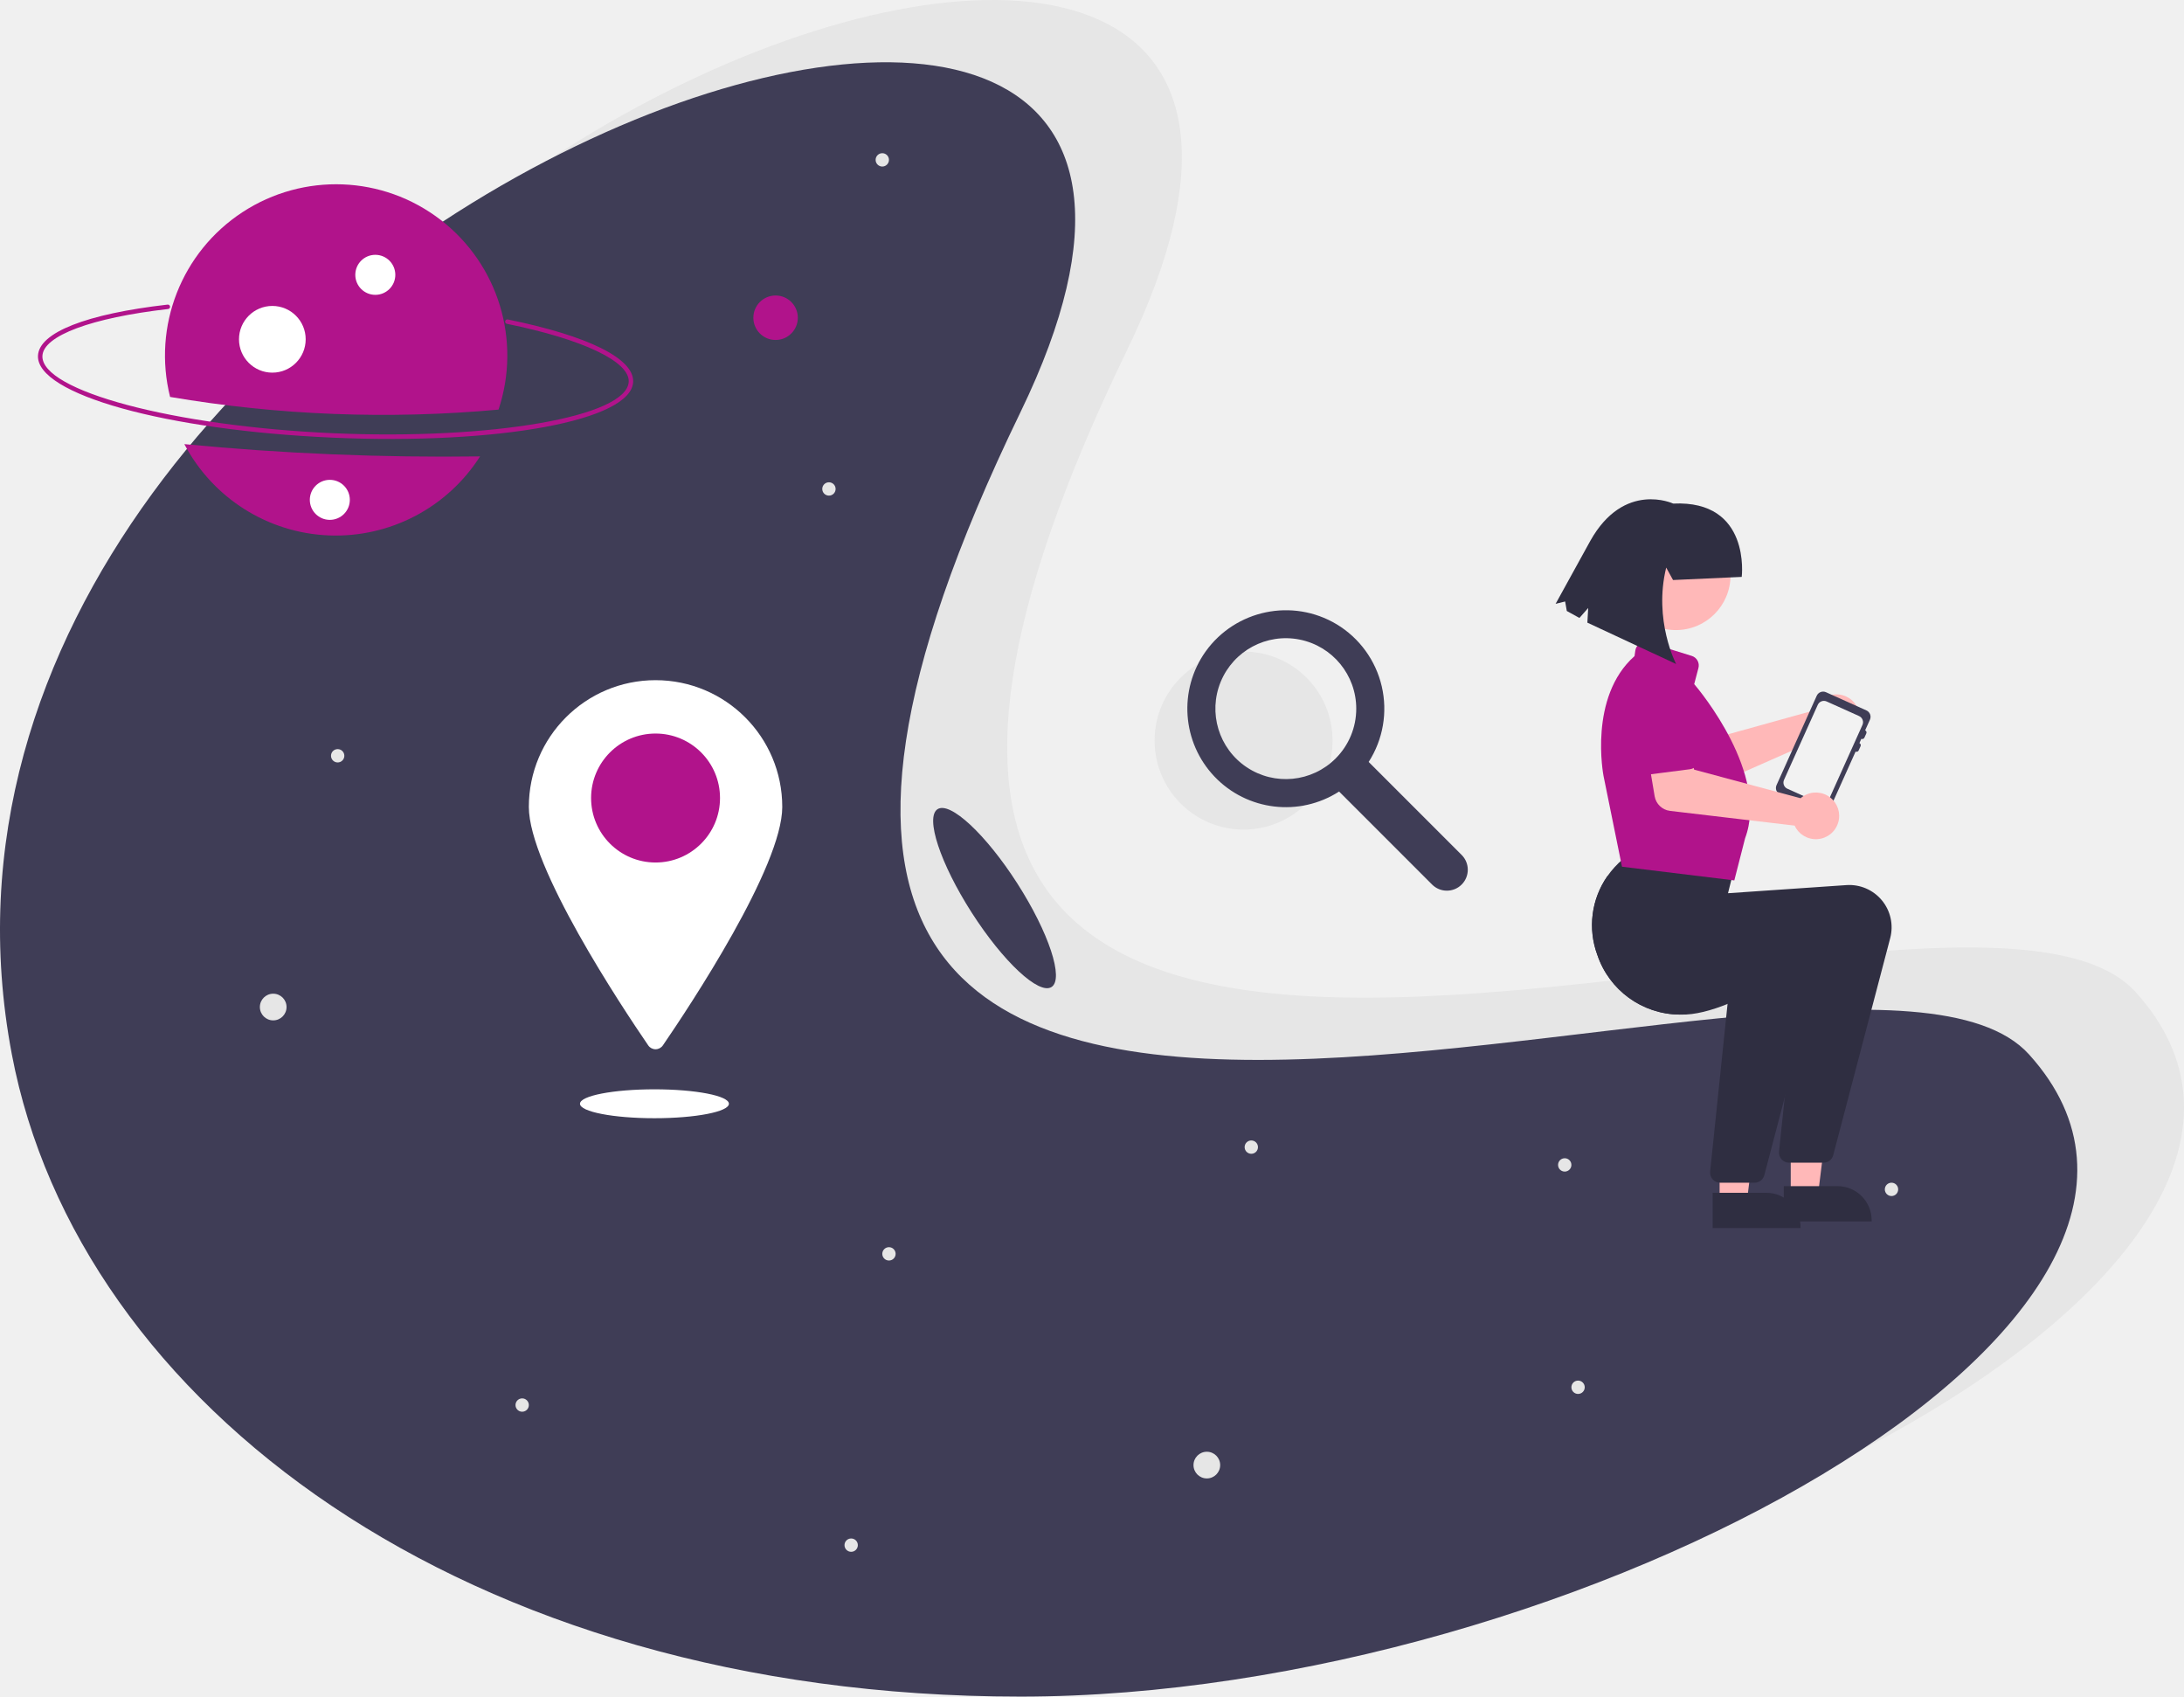
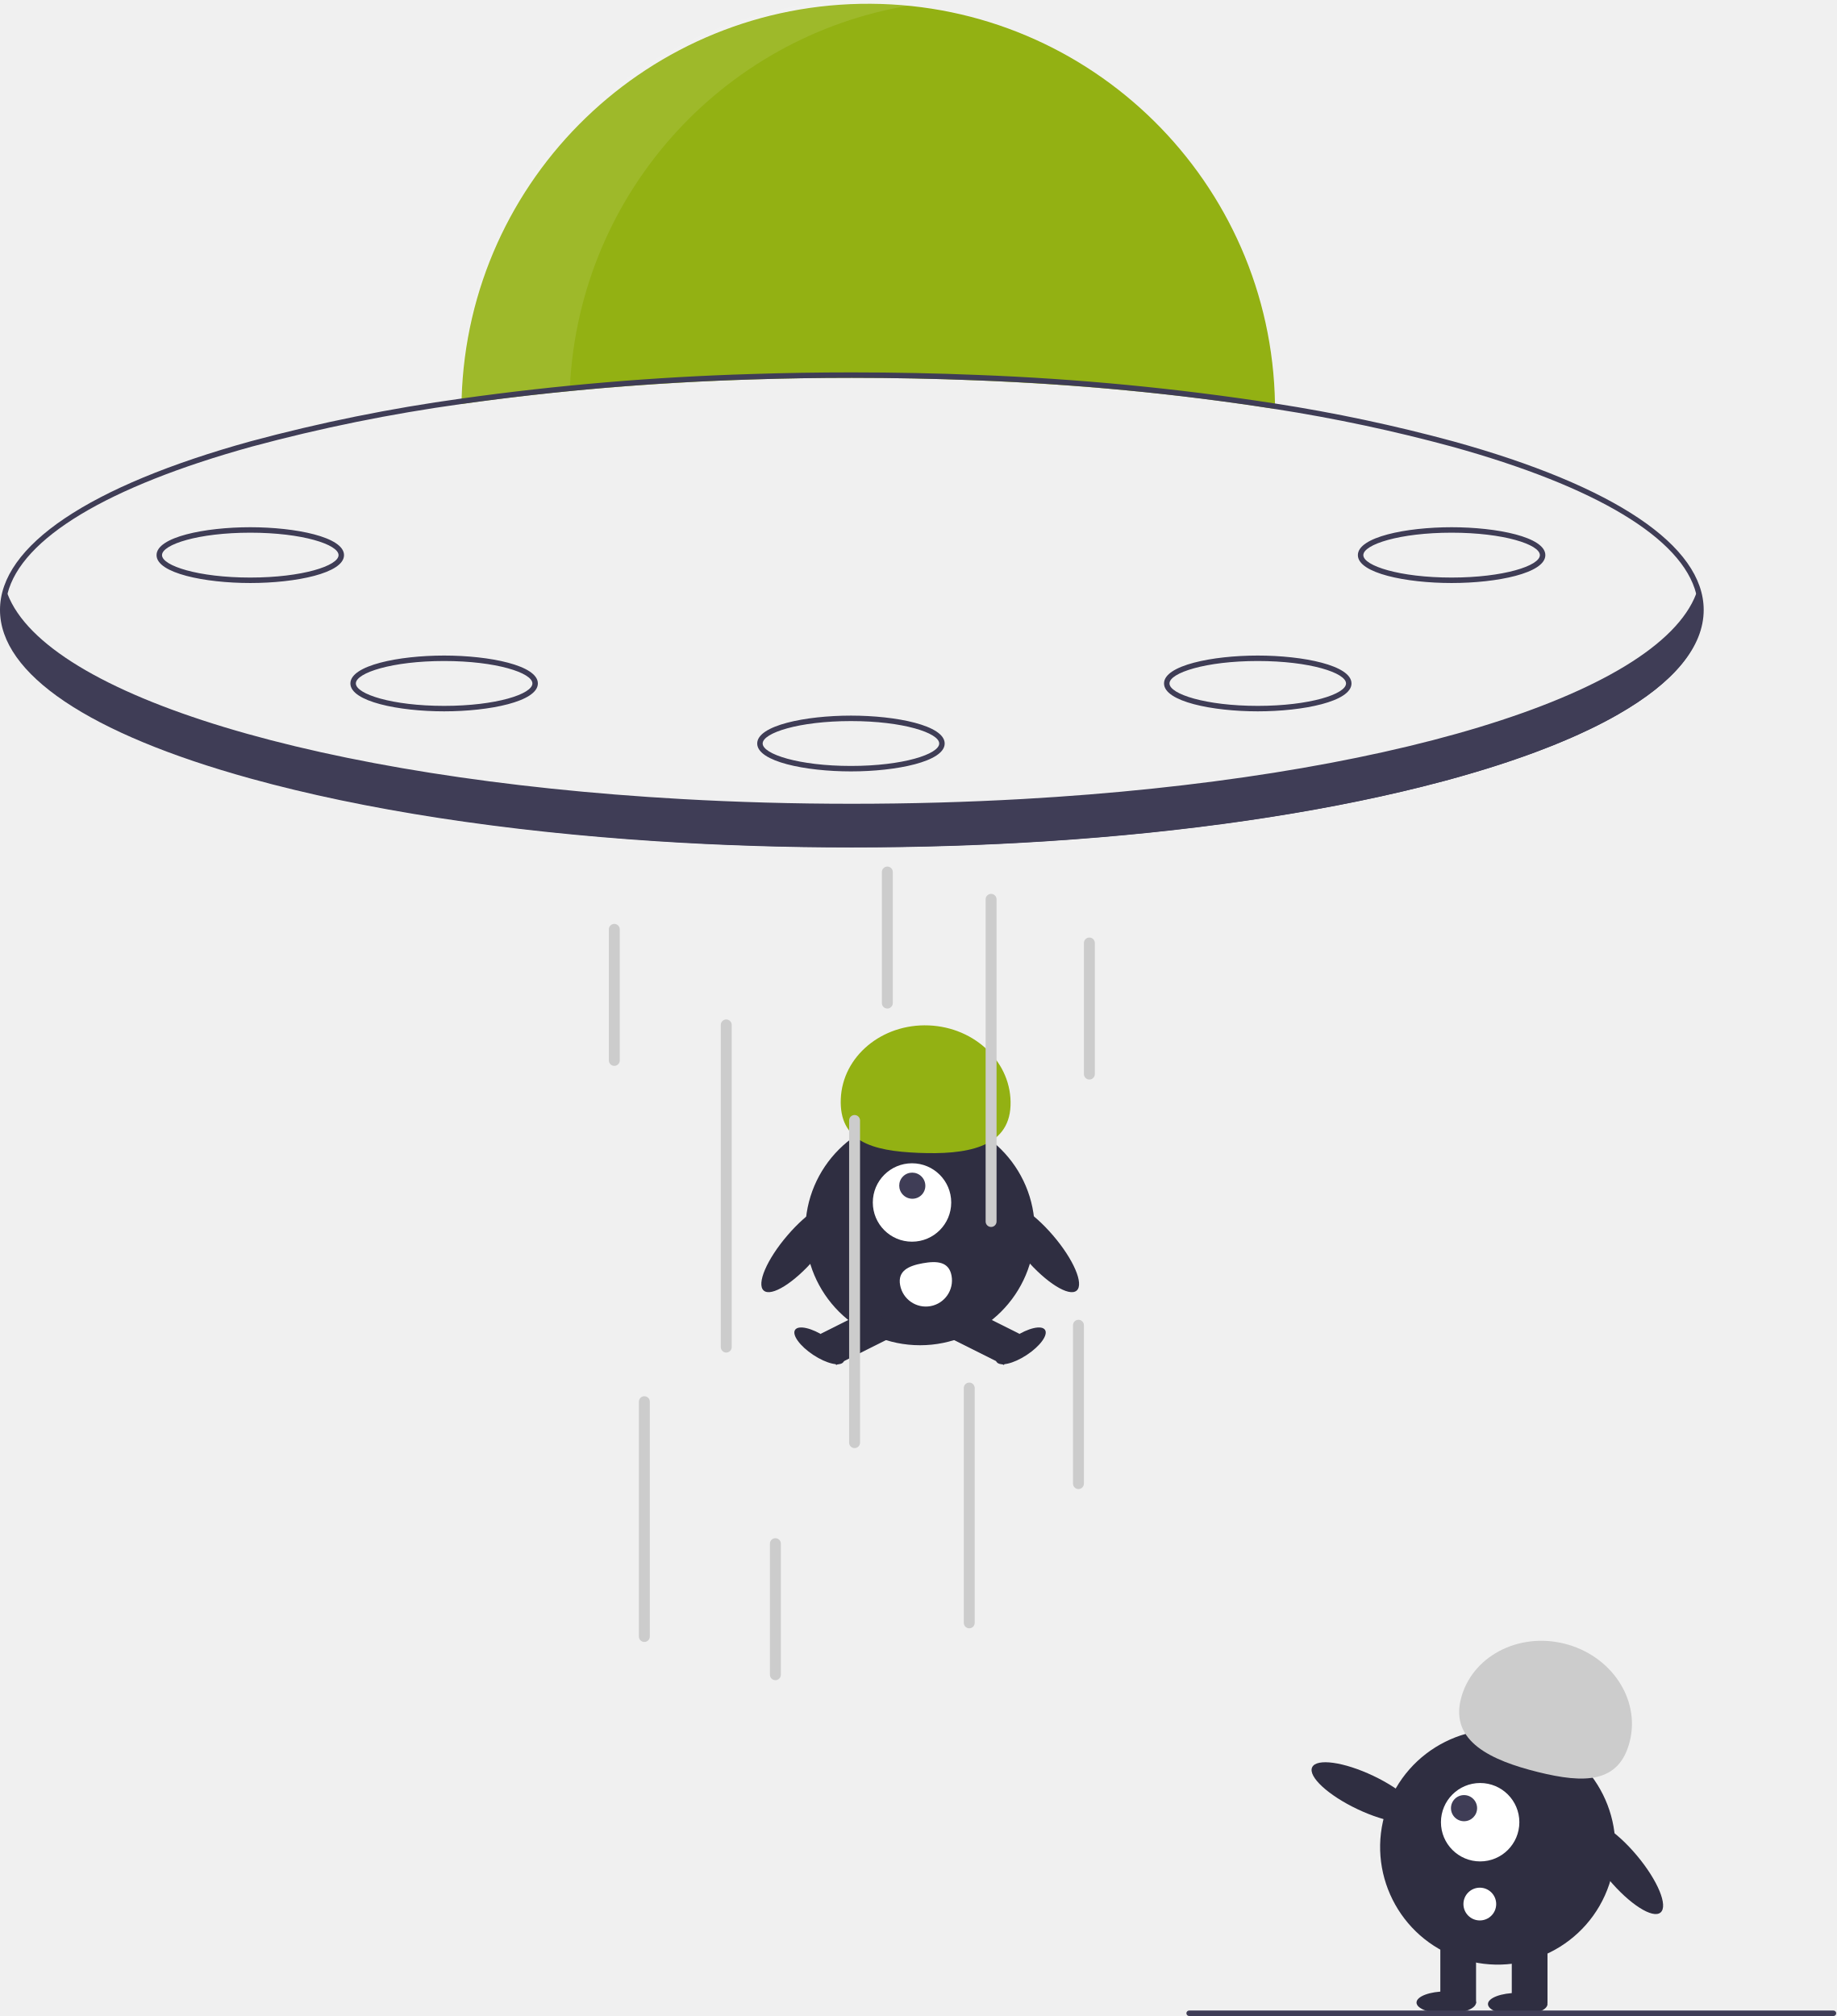
- <svg xmlns="http://www.w3.org/2000/svg" data-name="Layer 1" width="982.487" height="763.014" viewBox="0 0 982.487 763.014">
-   <circle cx="559.433" cy="333.061" r="40.03" fill="#e6e6e6" />
-   <path d="M766.295,452.995l-41.832-41.832a44.307,44.307,0,0,0-14.426-61.926,44.458,44.458,0,0,0-58.914,12.238,44.307,44.307,0,0,0,60.033,62.995l41.832,41.832A9.409,9.409,0,0,0,766.295,452.995ZM709.594,409.601a31.684,31.684,0,1,1,9.28-22.404A31.586,31.586,0,0,1,709.594,409.601Z" transform="translate(-108.7563 -68.49293)" fill="#3f3d56" />
-   <path d="M1069.529,514.699C1176.509,633.007,866.392,803.507,615.809,803.507S191.863,671.4,162.09,514.699C89.9,134.752,777.167-106.741,615.809,225.891,380.612,710.739,985.28,421.528,1069.529,514.699Z" transform="translate(-108.7563 -68.49293)" fill="#e6e6e6" />
-   <path d="M1021.529,542.699C1128.509,661.007,818.392,831.507,567.809,831.507S143.863,699.4,114.09,542.699C41.9,162.752,729.167-78.741,567.809,253.891,332.612,738.739,937.28,449.528,1021.529,542.699Z" transform="translate(-108.7563 -68.49293)" fill="#3f3d56" />
-   <path d="M258.35,265.318c-75.067-3.305-133.271-19.498-132.507-36.864.458-10.412,21.703-18.784,58.287-22.97a1,1,0,1,1,.227,1.987c-34.462,3.943-56.117,12.017-56.516,21.071-.691,15.705,59.114,31.631,130.597,34.778s132.456-7.461,133.148-23.166c.4-9.092-20.597-19.066-54.798-26.028a1,1,0,1,1,.399-1.96c36.301,7.391,56.857,17.624,56.397,28.076C392.82,257.609,333.418,268.623,258.35,265.318Z" transform="translate(-108.7563 -68.49293)" fill="#b1138b" />
-   <path d="M191.679,268.227a76.983,76.983,0,0,0,133.036,5.522A1211.976,1211.976,0,0,1,191.679,268.227Z" transform="translate(-108.7563 -68.49293)" fill="#b1138b" />
-   <path d="M333.019,252.713a76.997,76.997,0,1,0-147.749-5.706A572.233,572.233,0,0,0,333.019,252.713Z" transform="translate(-108.7563 -68.49293)" fill="#b1138b" />
-   <circle cx="168.834" cy="123.601" r="9" fill="#fff" />
-   <circle cx="122.513" cy="152.591" r="15" fill="#fff" />
-   <circle cx="348.905" cy="142.898" r="10" fill="#b1138b" />
-   <circle cx="122.905" cy="452.898" r="6" fill="#e6e6e6" />
-   <circle cx="542.905" cy="658.898" r="6" fill="#e6e6e6" />
-   <circle cx="151.905" cy="339.898" r="3" fill="#e6e6e6" />
-   <circle cx="399.905" cy="563.898" r="3" fill="#e6e6e6" />
-   <circle cx="850.905" cy="534.898" r="3" fill="#e6e6e6" />
-   <circle cx="709.905" cy="623.898" r="3" fill="#e6e6e6" />
-   <circle cx="562.905" cy="515.898" r="3" fill="#e6e6e6" />
-   <circle cx="372.905" cy="219.898" r="3" fill="#e6e6e6" />
-   <circle cx="396.905" cy="71.898" r="3" fill="#e6e6e6" />
-   <circle cx="382.905" cy="694.898" r="3" fill="#e6e6e6" />
-   <circle cx="234.905" cy="631.898" r="3" fill="#e6e6e6" />
-   <circle cx="703.905" cy="523.898" r="3" fill="#e6e6e6" />
-   <circle cx="148.374" cy="224.799" r="9" fill="#fff" />
-   <path d="M460.661,431.391c0,26.88-41.559,89.516-53.705,107.247a3.992,3.992,0,0,1-6.591,0c-12.145-17.731-53.705-80.366-53.705-107.247a57,57,0,1,1,114,0Z" transform="translate(-108.7563 -68.49293)" fill="#fff" />
-   <circle cx="294.905" cy="358.898" r="29" fill="#b1138b" />
-   <ellipse cx="294.405" cy="496.398" rx="33.5" ry="6.5" fill="#fff" />
-   <path d="M925.61,386.412a10.527,10.527,0,0,0-.641,1.529l-47.783,13.277-8.611-8.427L854.159,404.124,867.953,420.523a8,8,0,0,0,9.353,2.169l51.616-22.785a10.497,10.497,0,1,0-3.313-13.495Z" transform="translate(-108.7563 -68.49293)" fill="#ffb8b8" />
-   <path d="M875.502,401.996l-17.935,13.96a4.5,4.5,0,0,1-6.682-1.337L839.738,394.891a12.497,12.497,0,0,1,19.769-15.294l16.338,15.594a4.5,4.5,0,0,1-.344,6.805Z" transform="translate(-108.7563 -68.49293)" fill="#b1138b" />
-   <path d="M930.192,379.81l18.188,8.183a3.149,3.149,0,0,1,1.58,4.164l-2.153,4.786a1.053,1.053,0,0,1,.527,1.388l-.861,1.915a1.053,1.053,0,0,1-1.388.527l-.861,1.915a1.053,1.053,0,0,1,.527,1.388l-.861,1.915a1.053,1.053,0,0,1-1.388.527L931.871,432.362a3.149,3.149,0,0,1-4.164,1.58l-18.188-8.183a3.149,3.149,0,0,1-1.58-4.164l18.089-40.205A3.149,3.149,0,0,1,930.192,379.81Z" transform="translate(-108.7563 -68.49293)" fill="#3f3d56" />
-   <path d="M912.821,423.212l14.591,6.571a3.034,3.034,0,0,0,3.999-1.512l6.739-14.99,2.341-5.196,6.099-13.562a3.026,3.026,0,0,0-1.511-3.989l-4.587-2.068L930.477,383.964a3.021,3.021,0,0,0-3.989,1.522L920.589,398.597l-6.718,14.927-2.561,5.7A3.022,3.022,0,0,0,912.821,423.212Z" transform="translate(-108.7563 -68.49293)" fill="#f2f2f2" />
-   <polygon points="773.577 540.443 785.837 540.442 791.67 493.154 773.575 493.155 773.577 540.443" fill="#ffb8b8" />
-   <path d="M879.207,604.933l24.144-.001h.001a15.386,15.386,0,0,1,15.386,15.386v.5l-39.531.001Z" transform="translate(-108.7563 -68.49293)" fill="#2f2e41" />
-   <polygon points="805.577 537.443 817.837 537.442 823.67 490.154 805.575 490.155 805.577 537.443" fill="#ffb8b8" />
-   <path d="M911.207,601.933l24.144-.001h.001a15.386,15.386,0,0,1,15.386,15.386v.5l-39.531.001Z" transform="translate(-108.7563 -68.49293)" fill="#2f2e41" />
-   <path d="M827.341,497.971a39.41,39.41,0,0,0,36.9,26.81l.62.01c6.33.18,13.76-1.86,21.05-4.79,14.4-5.79,28.23-15.06,31.9-17.61l-6.22,59.79-2.52,24.24a4.514,4.514,0,0,0,4.48,4.97h15.53a4.505,4.505,0,0,0,4.36-3.36l25.64-97.65a19.032,19.032,0,0,0-19.71-23.83l-53.26,3.65,3.72-14.88-47.54-3.16-.14.1c-1.14.83-2.25,1.7-3.31,2.61a40.271,40.271,0,0,0-6.99,7.66A38.487,38.487,0,0,0,827.341,497.971Z" transform="translate(-108.7563 -68.49293)" fill="#2f2e41" />
-   <path d="M827.341,497.971a39.41,39.41,0,0,0,36.9,26.81,196.146,196.146,0,0,0,22.57-13.39l-.9,8.61-7.84,75.42a4.514,4.514,0,0,0,4.48,4.97h15.53a4.505,4.505,0,0,0,4.36-3.36l9.15-34.85,16.49-62.8a19.032,19.032,0,0,0-19.71-23.83l-53.26,3.65,3.72-14.88-26.98-1.79A38.487,38.487,0,0,0,827.341,497.971Z" transform="translate(-108.7563 -68.49293)" fill="#2f2e41" />
-   <path d="M838.774,458.321l-.358-.043-8.295-40.785c-.071-.354-6.852-35.533,13.937-53.924l.362-2.517a4.5,4.5,0,0,1,5.787-3.658l19.585,6.075a4.491,4.491,0,0,1,3.019,5.442l-1.904,7.242c2.64,3.1,33.715,40.512,22.89,69.335L888.949,464.439Z" transform="translate(-108.7563 -68.49293)" fill="#b1138b" />
-   <path d="M920.094,426.49a10.526,10.526,0,0,0-1.329.99l-47.897-12.858-3.131-11.634-18.175,2.431,3.542,21.134a8,8,0,0,0,6.951,6.622l56.032,6.619a10.497,10.497,0,1,0,4.008-13.305Z" transform="translate(-108.7563 -68.49293)" fill="#ffb8b8" />
-   <path d="M869.022,414.436,846.481,417.34a4.5,4.5,0,0,1-5.074-4.548l.43-22.655a12.497,12.497,0,0,1,24.799-3.121l6.142,21.734a4.5,4.5,0,0,1-3.756,5.686Z" transform="translate(-108.7563 -68.49293)" fill="#b1138b" />
-   <circle cx="753.921" cy="258.804" r="24.561" fill="#ffb8b8" />
-   <path d="M861.385,329.348l-3.075-5.6c-5.825,23.732,4.464,43.373,4.464,43.373l-39.932-18.601.38-6.6-3.951,4.484-5.677-3.129-.75-4.281-4.286,1.062,15.644-28.387c15.182-27.013,37.255-16.7,37.255-16.7,35.115-1.669,30.827,32.975,30.827,32.975Z" transform="translate(-108.7563 -68.49293)" fill="#2f2e41" />
-   <ellipse cx="556.161" cy="472.391" rx="12.179" ry="47.5" transform="translate(-275.7517 306.3624) rotate(-32.66242)" fill="#3f3d56" />
+ <svg xmlns="http://www.w3.org/2000/svg" data-name="Layer 1" width="672.532" height="738.394" viewBox="0 0 672.532 738.394">
+   <path d="M730.734,230.607c-46.62-7.44-99.71-11.41-155-11.41-50.6,0-99.35,3.32-142.98,9.58.01-.67.02-1.34.05-2.01a148.999,148.999,0,0,1,297.91,1.82C730.724,229.267,730.734,229.937,730.734,230.607Z" transform="translate(-263.7342 -80.80301)" fill="#93b113" />
+   <g opacity="0.1">
+     <path d="M601.285,82.144A149.047,149.047,0,0,0,432.353,225.373c-.03.67-.04,1.34-.05,2.01,12.962-1.86,26.385-3.454,40.165-4.784A149.022,149.022,0,0,1,601.285,82.144Z" transform="translate(-263.7342 -80.80301)" fill="#fff" />
+   </g>
+   <path d="M795.914,242.427a600.121,600.121,0,0,0-65.2-13.84,943.364,943.364,0,0,0-108.74-10.45c-15.17-.62-30.62-.94-46.24-.94-12.38,0-24.66.2-36.77.6a973.29,973.29,0,0,0-106.16,8.97,624.292,624.292,0,0,0-77.25,15.66c-59.21,16.37-91.82,38.31-91.82,61.77s32.61,45.4,91.82,61.77c41.64,11.52,92.98,19.37,148.92,22.97,23.09,1.5,46.96,2.26,71.26,2.26,24.38,0,48.33-.77,71.49-2.27,50.91-3.29,98.01-10.1,137.43-20,.21-.06.41-.11.62-.16,2.66-.66,5.28-1.35,7.87-2.04.93-.26,1.85-.51,2.77-.76a.978.978,0,0,1,.16-.05c.88-.24,1.75-.49,2.62-.73,1.74-.5,3.46-.99,5.15-1.5.08-.02.15-.04.22-.06,1.47-.44,2.91-.88,4.34-1.32,1.17-.37,2.33-.73,3.48-1.1q1.261-.405,2.49-.81c.6-.2,1.19-.39,1.77-.59.79-.26,1.58-.53,2.36-.8.33-.11.66-.22.98-.34.75-.25,1.48-.51,2.21-.77.79-.28,1.58-.57,2.36-.85.65-.23,1.3-.47,1.94-.71.54-.21,1.07-.41,1.61-.61,1.47-.55,2.91-1.12,4.33-1.68.71-.29,1.42-.57,2.12-.86.69-.28,1.39-.57,2.07-.86q1.679-.705,3.3-1.41c.52-.24,1.05-.47,1.56-.69.39-.18.77-.35,1.16-.53.28-.12.56-.25.83-.38,1.01-.46,2.01-.93,2.99-1.4q5.64-2.7,10.53-5.52c20.45-11.71,31.24-24.7,31.24-38.2C887.734,280.737,855.124,258.797,795.914,242.427Zm-.54,121.62c-41.69,11.53-93.17,19.38-149.26,22.95-22.81,1.45-46.39,2.2-70.38,2.2-23.91,0-47.41-.74-70.15-2.19-56.18-3.56-107.74-11.41-149.49-22.96-58.27-16.12-90.36-37.37-90.36-59.85a24.118,24.118,0,0,1,.74-5.89c5.1-20.28,36.47-39.26,89.62-53.96a623.806,623.806,0,0,1,76.66-15.57,976.027,976.027,0,0,1,106.8-9q17.881-.585,36.18-.58c15.41,0,30.65.31,45.63.91a941.367,941.367,0,0,1,109.37,10.5A598.858,598.858,0,0,1,795.374,244.347c53.14,14.7,84.5,33.67,89.61,53.94a23.822,23.822,0,0,1,.75,5.91C885.734,326.677,853.644,347.927,795.374,364.047Z" transform="translate(-263.7342 -80.80301)" fill="#3f3d56" />
+   <path d="M887.164,305.107c0,13.36-11.01,26-30.67,37.29-3.27,1.88-6.79,3.72-10.53,5.52-.98.47-1.98.94-2.99,1.4-.27.13-.55.26-.83.38-.39.18-.77.35-1.16.53-.51.22-1.04.45-1.56.69q-1.62.705-3.3,1.41c-.68.29-1.38.58-2.07.86-.7.29-1.41.57-2.12.86-1.42.56-2.86,1.13-4.33,1.68-.54.2-1.07.4-1.61.61-.64.24-1.29.48-1.94.71-.78.28-1.57.57-2.36.85-.73.26-1.46.52-2.21.77-.32.12-.65.23-.98.34-.78.27-1.57.54-2.36.8-.58.2-1.17.39-1.77.59q-1.23.405-2.49.81c-1.15.37-2.31.73-3.48,1.1-1.43.44-2.87.88-4.34,1.32-.07.02-.14.04-.22.06-1.69.51-3.41,1-5.15,1.5-.87.24-1.74.49-2.62.73a.978.978,0,0,0-.16.05c-.92.25-1.84.5-2.77.76-2.58.68-5.21,1.37-7.87,2.04-.21.05-.41.1-.62.16-38.35,9.58-85.4,16.56-137.47,19.93-22.81,1.47-46.59,2.25-71.02,2.25-24.65,0-48.63-.79-71.62-2.29-137.24-8.95-239.38-43.03-239.38-83.71a25.072,25.072,0,0,1,1.12-7.3c.06.17.12.33.19.5,14.27,37.48,115.54,67.77,246.94,75.16,20.13,1.14,40.98,1.73,62.32,1.73,21.43,0,42.36-.6,62.57-1.74,131.29-7.42,232.46-37.72,246.68-75.17q.36-.9.63-1.8A25.305,25.305,0,0,1,887.164,305.107Z" transform="translate(-263.7342 -80.80301)" fill="#3f3d56" />
+   <path d="M355.404,294.343c-16.643,0-34.331-3.581-34.331-10.217s17.688-10.217,34.331-10.217,34.331,3.581,34.331,10.217S372.046,294.343,355.404,294.343Zm0-18.434c-19.053,0-32.331,4.331-32.331,8.217s13.278,8.217,32.331,8.217,32.331-4.331,32.331-8.217S374.457,275.909,355.404,275.909Z" transform="translate(-263.7342 -80.80301)" fill="#3f3d56" />
+   <path d="M426.403,341.343c-16.643,0-34.331-3.581-34.331-10.217s17.688-10.217,34.331-10.217c16.643,0,34.331,3.581,34.331,10.217S443.046,341.343,426.403,341.343Zm0-18.434c-19.053,0-32.331,4.331-32.331,8.217s13.278,8.217,32.331,8.217,32.331-4.331,32.331-8.217S445.456,322.909,426.403,322.909Z" transform="translate(-263.7342 -80.80301)" fill="#3f3d56" />
+   <path d="M795.403,294.343c-16.643,0-34.331-3.581-34.331-10.217s17.688-10.217,34.331-10.217c16.643,0,34.331,3.581,34.331,10.217S812.046,294.343,795.403,294.343Zm0-18.434c-19.053,0-32.331,4.331-32.331,8.217s13.278,8.217,32.331,8.217,32.331-4.331,32.331-8.217S814.456,275.909,795.403,275.909Z" transform="translate(-263.7342 -80.80301)" fill="#3f3d56" />
+   <path d="M724.403,341.343c-16.643,0-34.331-3.581-34.331-10.217s17.688-10.217,34.331-10.217c16.643,0,34.331,3.581,34.331,10.217S741.046,341.343,724.403,341.343Zm0-18.434c-19.053,0-32.331,4.331-32.331,8.217s13.278,8.217,32.331,8.217,32.331-4.331,32.331-8.217S743.456,322.909,724.403,322.909Z" transform="translate(-263.7342 -80.80301)" fill="#3f3d56" />
+   <path d="M575.403,363.343c-16.643,0-34.331-3.581-34.331-10.217s17.688-10.217,34.331-10.217c16.643,0,34.331,3.581,34.331,10.217S592.046,363.343,575.403,363.343Zm0-18.434c-19.053,0-32.331,4.331-32.331,8.217s13.278,8.217,32.331,8.217,32.331-4.331,32.331-8.217S594.456,344.909,575.403,344.909Z" transform="translate(-263.7342 -80.80301)" fill="#3f3d56" />
+   <circle cx="336.978" cy="450.704" r="42.012" fill="#2f2e41" />
+   <rect x="565.937" y="563.554" width="22.868" height="12.763" transform="translate(-457.8202 238.0583) rotate(-26.60099)" fill="#2f2e41" />
+   <ellipse cx="563.82" cy="573.748" rx="3.989" ry="10.636" transform="translate(-489.2755 647.8291) rotate(-56.60122)" fill="#2f2e41" />
+   <rect x="617.672" y="558.502" width="12.763" height="22.868" transform="translate(-428.7216 791.9256) rotate(-63.39901)" fill="#2f2e41" />
+   <ellipse cx="637.604" cy="573.748" rx="10.636" ry="3.989" transform="translate(-474.2674 364.9233) rotate(-33.39878)" fill="#2f2e41" />
+   <circle cx="334.037" cy="440.428" r="14.359" fill="#fff" />
+   <ellipse cx="597.87" cy="515.084" rx="4.766" ry="4.8" transform="translate(-452.8417 492.8192) rotate(-45)" fill="#3f3d56" />
+   <path d="M633.854,485.802c.632-15.554-12.773-28.728-29.941-29.425s-31.597,11.346-32.229,26.9,11.302,19.087,28.47,19.785S633.222,501.356,633.854,485.802Z" transform="translate(-263.7342 -80.80301)" fill="#93b113" />
+   <ellipse cx="644.388" cy="537.568" rx="6.594" ry="21.006" transform="translate(-458.4377 468.6175) rotate(-40.64516)" fill="#2f2e41" />
+   <ellipse cx="557.154" cy="537.568" rx="21.006" ry="6.594" transform="translate(-477.3791 529.3527) rotate(-49.35484)" fill="#2f2e41" />
+   <path d="M612.251,548.064a9.572,9.572,0,0,1-18.835,3.429l-.003-.018c-.942-5.202,3.08-7.043,8.283-7.985S611.309,542.862,612.251,548.064Z" transform="translate(-263.7342 -80.80301)" fill="#fff" />
+   <path d="M529.734,576.197a2,2,0,0,1-2-2v-118a2,2,0,0,1,4,0v118A2,2,0,0,1,529.734,576.197Z" transform="translate(-263.7342 -80.80301)" fill="#ccc" />
+   <path d="M499.734,682.197a2,2,0,0,1-2-2v-86a2,2,0,1,1,4,0v86A2,2,0,0,1,499.734,682.197Z" transform="translate(-263.7342 -80.80301)" fill="#ccc" />
+   <path d="M576.734,611.197a2,2,0,0,1-2-2v-118a2,2,0,1,1,4,0v118A2,2,0,0,1,576.734,611.197Z" transform="translate(-263.7342 -80.80301)" fill="#ccc" />
+   <path d="M547.734,696.197a2,2,0,0,1-2-2v-48a2,2,0,1,1,4,0v48A2,2,0,0,1,547.734,696.197Z" transform="translate(-263.7342 -80.80301)" fill="#ccc" />
+   <path d="M588.734,450.197a2,2,0,0,1-2-2v-48a2,2,0,0,1,4,0v48A2,2,0,0,1,588.734,450.197Z" transform="translate(-263.7342 -80.80301)" fill="#ccc" />
+   <path d="M488.734,471.197a2,2,0,0,1-2-2v-48a2,2,0,0,1,4,0v48A2,2,0,0,1,488.734,471.197Z" transform="translate(-263.7342 -80.80301)" fill="#ccc" />
+   <path d="M662.734,476.197a2,2,0,0,1-2-2v-48a2,2,0,1,1,4,0v48A2,2,0,0,1,662.734,476.197Z" transform="translate(-263.7342 -80.80301)" fill="#ccc" />
+   <path d="M658.734,626.197a2,2,0,0,1-2-2v-58a2,2,0,1,1,4,0v58A2,2,0,0,1,658.734,626.197Z" transform="translate(-263.7342 -80.80301)" fill="#ccc" />
+   <path d="M618.734,677.197a2,2,0,0,1-2-2v-86a2,2,0,1,1,4,0v86A2,2,0,0,1,618.734,677.197Z" transform="translate(-263.7342 -80.80301)" fill="#ccc" />
+   <path d="M626.734,530.197a2,2,0,0,1-2-2v-118a2,2,0,1,1,4,0v118A2,2,0,0,1,626.734,530.197Z" transform="translate(-263.7342 -80.80301)" fill="#ccc" />
+   <ellipse cx="858.104" cy="764.783" rx="6.76" ry="21.534" transform="translate(-554.5318 648.4649) rotate(-39.93837)" fill="#2f2e41" />
+   <circle cx="812.297" cy="757.305" r="43.067" transform="translate(-426.7515 1207.633) rotate(-71.56505)" fill="#2f2e41" />
+   <rect x="553.707" y="710.302" width="13.084" height="23.442" fill="#2f2e41" />
+   <rect x="527.54" y="710.302" width="13.084" height="23.442" fill="#2f2e41" />
+   <ellipse cx="555.888" cy="734.016" rx="10.903" ry="4.089" fill="#2f2e41" />
+   <ellipse cx="529.72" cy="733.471" rx="10.903" ry="4.089" fill="#2f2e41" />
+   <path d="M798.774,703.169c3.846-15.487,20.821-24.601,37.915-20.356s27.834,20.24,23.989,35.727-16.604,15.537-33.698,11.292S794.928,718.656,798.774,703.169Z" transform="translate(-263.7342 -80.80301)" fill="#ccc" />
+   <ellipse cx="763.788" cy="737.322" rx="6.76" ry="21.534" transform="translate(-493.4425 1030.659) rotate(-64.62574)" fill="#2f2e41" />
+   <circle cx="542.124" cy="667.415" r="14.359" fill="#fff" />
+   <circle cx="536.222" cy="662.268" r="4.786" fill="#3f3d56" />
+   <circle cx="542" cy="697.394" r="6" fill="#fff" />
+   <path d="M935.266,819.197h-236a1,1,0,0,1,0-2h236a1,1,0,0,1,0,2Z" transform="translate(-263.7342 -80.80301)" fill="#3f3d56" />
</svg>
